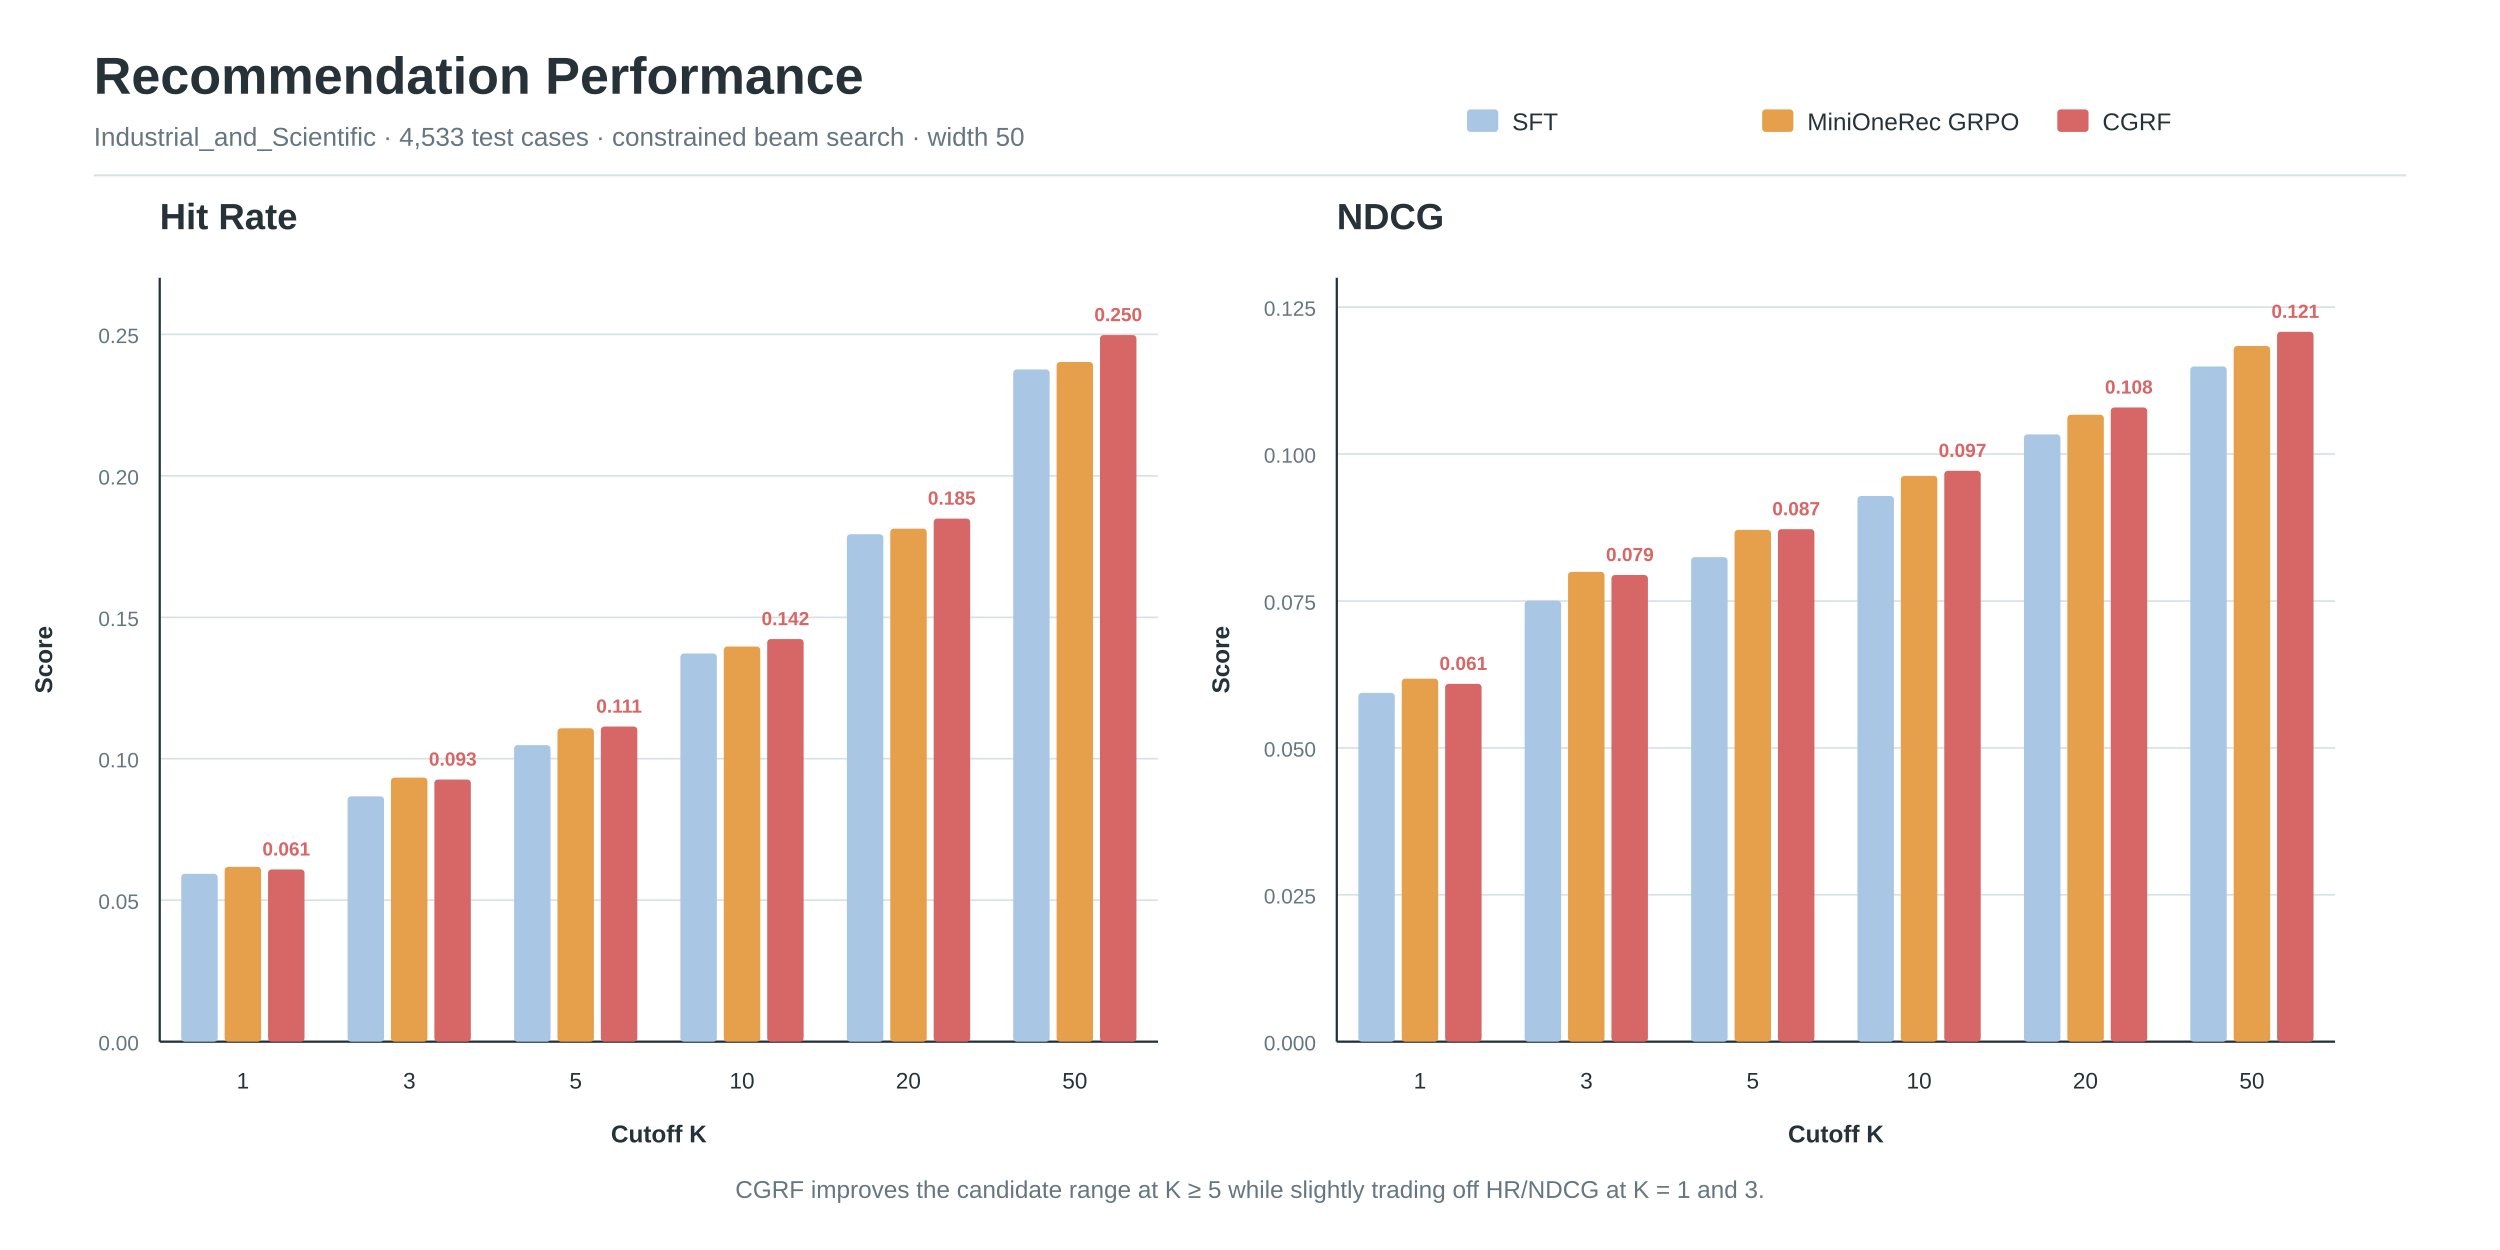
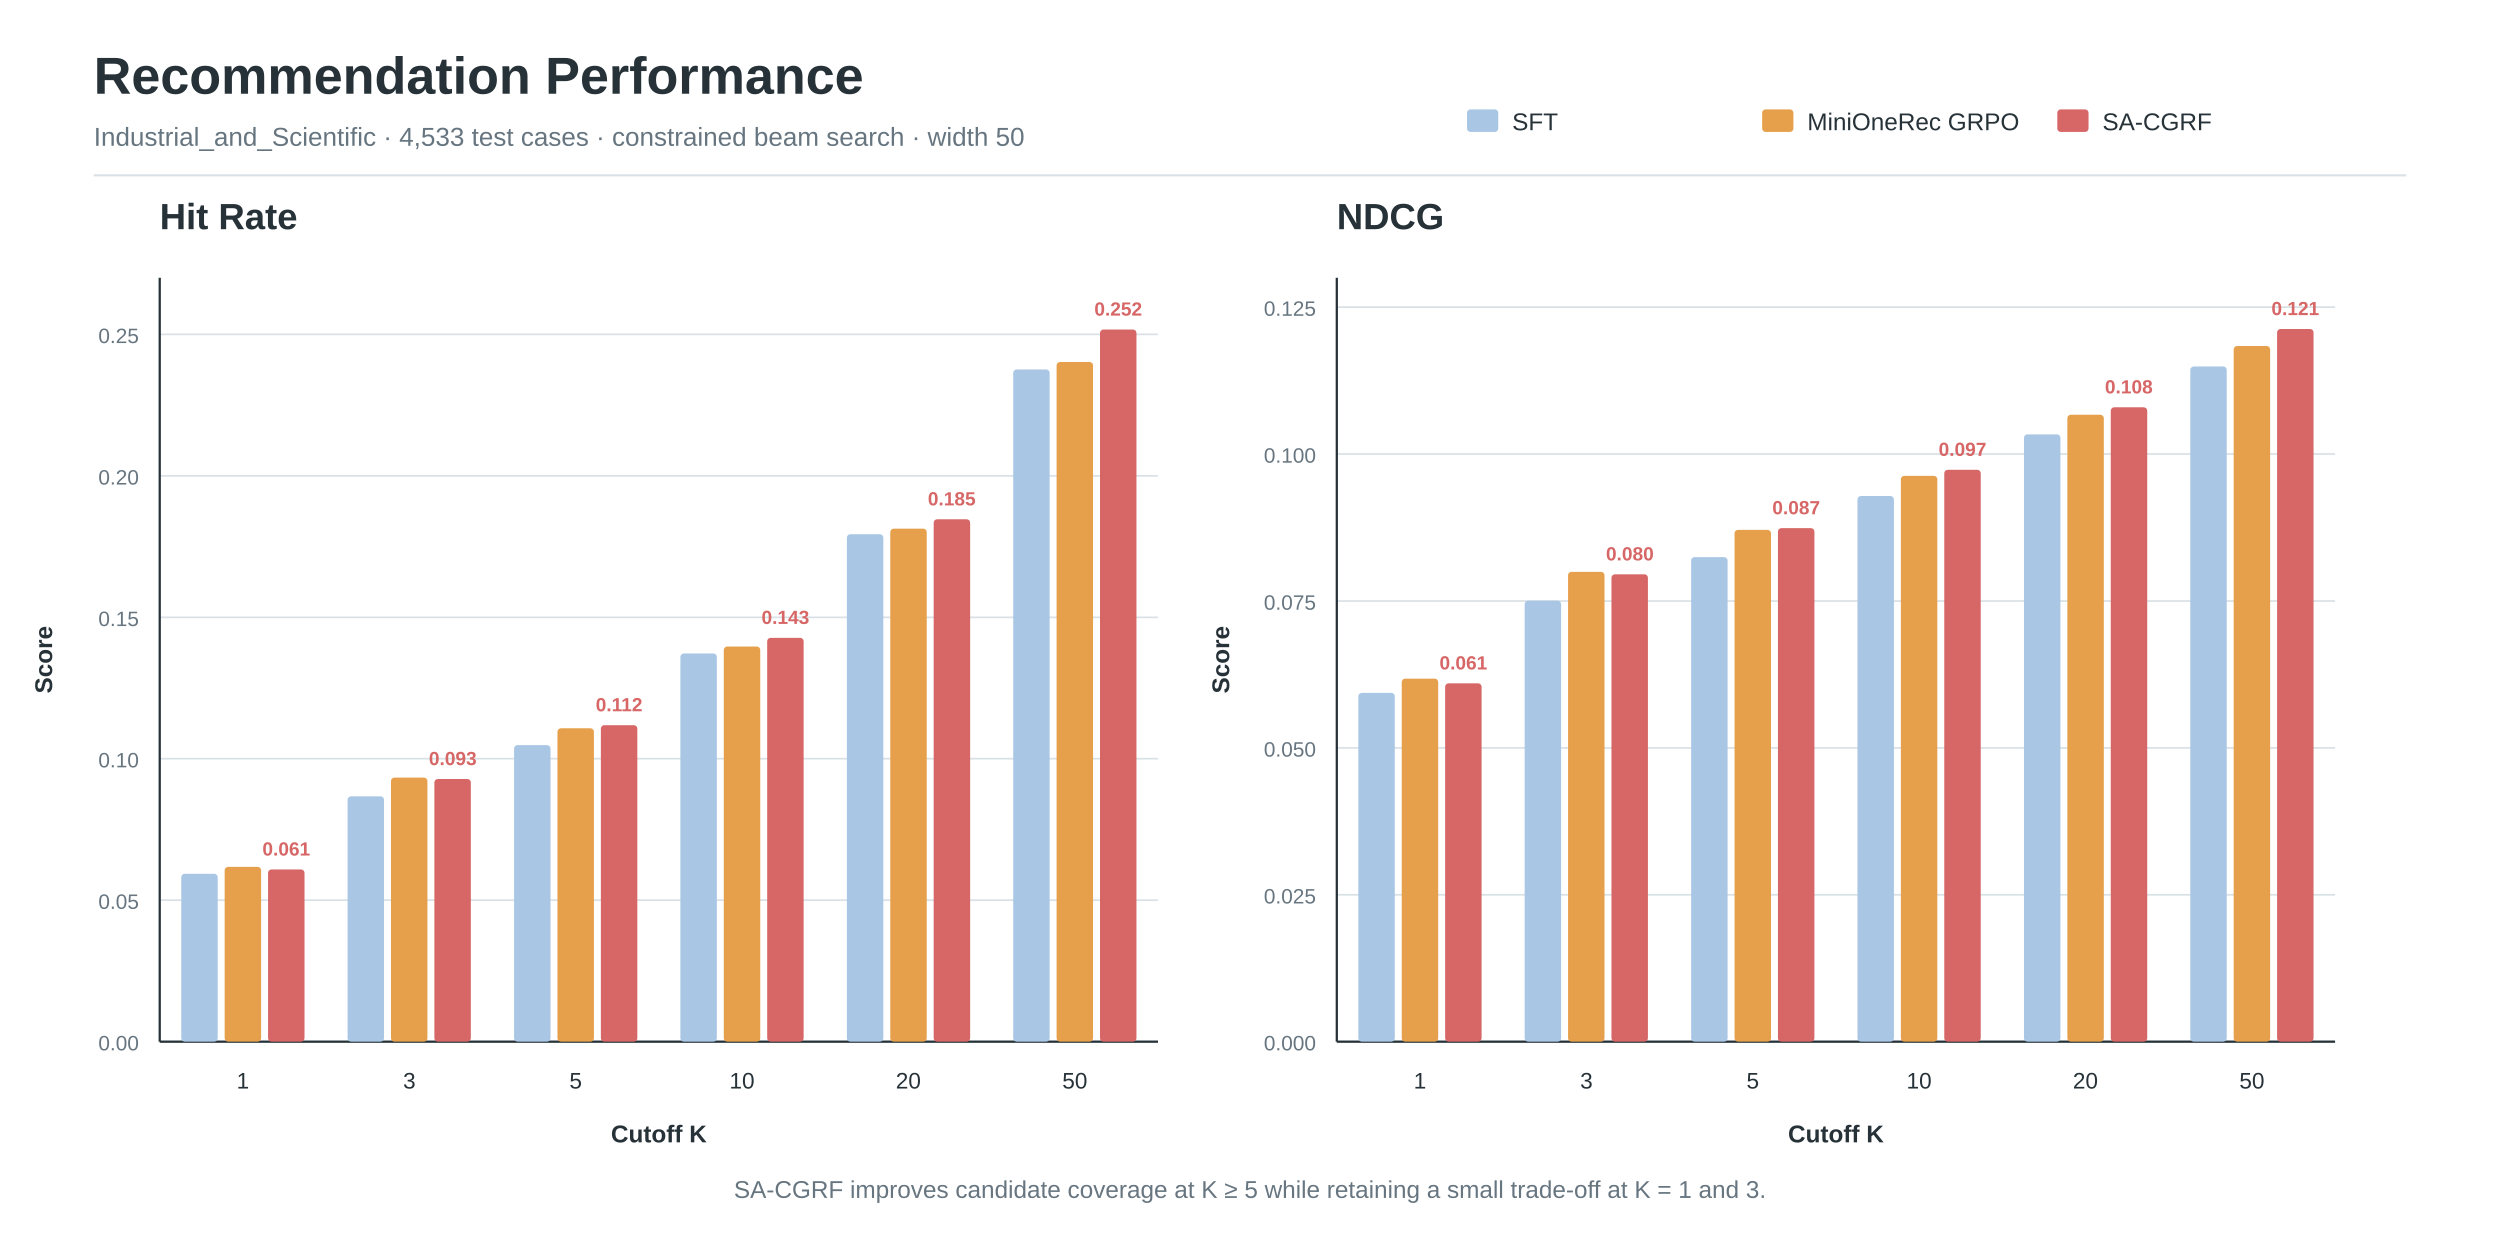
<svg xmlns="http://www.w3.org/2000/svg" width="1440" height="720" viewBox="0 0 1440 720" role="img">
  <defs>
    <marker id="arrow" markerWidth="10" markerHeight="10" refX="8" refY="3" orient="auto" markerUnits="strokeWidth">
      <path d="M0,0 L0,6 L9,3 z" fill="#66757F" />
    </marker>
    <filter id="soft-shadow" x="-10%" y="-10%" width="120%" height="130%">
      <feDropShadow dx="0" dy="2" stdDeviation="2" flood-opacity="0.12" />
    </filter>
  </defs>
  <rect width="100%" height="100%" fill="#FFFFFF" />
  <text x="54.0" y="54.0" font-family="Arial, Helvetica, sans-serif" font-size="30" font-weight="700" fill="#263238" text-anchor="start">Recommendation Performance</text>
  <text x="54.0" y="84.0" font-family="Arial, Helvetica, sans-serif" font-size="15" font-weight="400" fill="#66757F" text-anchor="start">Industrial_and_Scientific · 4,533 test cases · constrained beam search · width 50</text>
  <line x1="54.0" y1="101.0" x2="1386.0" y2="101.0" stroke="#D9E1E6" stroke-width="1.2" />
  <rect x="845.0" y="63.0" width="18.0" height="13.0" rx="2.0" fill="#A9C7E5" stroke="none" stroke-width="1.0" />
  <text x="871.0" y="75.0" font-family="Arial, Helvetica, sans-serif" font-size="14" font-weight="400" fill="#263238" text-anchor="start">SFT</text>
  <rect x="1015.0" y="63.0" width="18.0" height="13.0" rx="2.0" fill="#E6A04B" stroke="none" stroke-width="1.0" />
  <text x="1041.0" y="75.0" font-family="Arial, Helvetica, sans-serif" font-size="14" font-weight="400" fill="#263238" text-anchor="start">MiniOneRec GRPO</text>
  <rect x="1185.0" y="63.0" width="18.0" height="13.0" rx="2.0" fill="#D76666" stroke="none" stroke-width="1.0" />
-   <text x="1211.0" y="75.0" font-family="Arial, Helvetica, sans-serif" font-size="14" font-weight="400" fill="#263238" text-anchor="start">CGRF</text>
+   <text x="1211.0" y="75.0" font-family="Arial, Helvetica, sans-serif" font-size="14" font-weight="400" fill="#263238" text-anchor="start">SA-CGRF</text>
  <text x="92.0" y="132.0" font-family="Arial, Helvetica, sans-serif" font-size="21" font-weight="700" fill="#263238" text-anchor="start">Hit Rate</text>
  <line x1="92.0" y1="600.0" x2="667.0" y2="600.0" stroke="#D9E1E6" stroke-width="1.0" />
  <text x="80.0" y="605.0" font-family="Arial, Helvetica, sans-serif" font-size="12" font-weight="400" fill="#66757F" text-anchor="end">0.00</text>
  <line x1="92.0" y1="518.5" x2="667.0" y2="518.5" stroke="#D9E1E6" stroke-width="1.0" />
  <text x="80.0" y="523.5" font-family="Arial, Helvetica, sans-serif" font-size="12" font-weight="400" fill="#66757F" text-anchor="end">0.05</text>
  <line x1="92.0" y1="437.0" x2="667.0" y2="437.0" stroke="#D9E1E6" stroke-width="1.0" />
  <text x="80.0" y="442.0" font-family="Arial, Helvetica, sans-serif" font-size="12" font-weight="400" fill="#66757F" text-anchor="end">0.10</text>
  <line x1="92.0" y1="355.6" x2="667.0" y2="355.6" stroke="#D9E1E6" stroke-width="1.0" />
  <text x="80.0" y="360.6" font-family="Arial, Helvetica, sans-serif" font-size="12" font-weight="400" fill="#66757F" text-anchor="end">0.15</text>
  <line x1="92.0" y1="274.1" x2="667.0" y2="274.1" stroke="#D9E1E6" stroke-width="1.0" />
  <text x="80.0" y="279.1" font-family="Arial, Helvetica, sans-serif" font-size="12" font-weight="400" fill="#66757F" text-anchor="end">0.20</text>
  <line x1="92.0" y1="192.6" x2="667.0" y2="192.6" stroke="#D9E1E6" stroke-width="1.0" />
  <text x="80.0" y="197.6" font-family="Arial, Helvetica, sans-serif" font-size="12" font-weight="400" fill="#66757F" text-anchor="end">0.25</text>
  <line x1="92.0" y1="160.0" x2="92.0" y2="600.0" stroke="#263238" stroke-width="1.3" />
  <line x1="92.0" y1="600.0" x2="667.0" y2="600.0" stroke="#263238" stroke-width="1.3" />
  <rect x="104.4" y="503.3" width="21.0" height="96.7" rx="2.0" fill="#A9C7E5" stroke="none" stroke-width="1.0" />
  <rect x="129.4" y="499.3" width="21.0" height="100.7" rx="2.0" fill="#E6A04B" stroke="none" stroke-width="1.0" />
  <rect x="154.4" y="500.8" width="21.0" height="99.2" rx="2.0" fill="#D76666" stroke="none" stroke-width="1.0" />
  <text x="164.9" y="492.8" font-family="Arial, Helvetica, sans-serif" font-size="11" font-weight="700" fill="#D76666" text-anchor="middle">0.061</text>
  <text x="139.9" y="627.0" font-family="Arial, Helvetica, sans-serif" font-size="13" font-weight="400" fill="#263238" text-anchor="middle">1</text>
  <rect x="200.2" y="458.7" width="21.0" height="141.3" rx="2.0" fill="#A9C7E5" stroke="none" stroke-width="1.0" />
  <rect x="225.2" y="447.9" width="21.0" height="152.1" rx="2.0" fill="#E6A04B" stroke="none" stroke-width="1.0" />
-   <rect x="250.2" y="449.0" width="21.0" height="151.0" rx="2.0" fill="#D76666" stroke="none" stroke-width="1.0" />
-   <text x="260.8" y="441.0" font-family="Arial, Helvetica, sans-serif" font-size="11" font-weight="700" fill="#D76666" text-anchor="middle">0.093</text>
+   <rect x="250.2" y="448.7" width="21.0" height="151.3" rx="2.0" fill="#D76666" stroke="none" stroke-width="1.0" />
+   <text x="260.8" y="440.7" font-family="Arial, Helvetica, sans-serif" font-size="11" font-weight="700" fill="#D76666" text-anchor="middle">0.093</text>
  <text x="235.8" y="627.0" font-family="Arial, Helvetica, sans-serif" font-size="13" font-weight="400" fill="#263238" text-anchor="middle">3</text>
  <rect x="296.1" y="429.2" width="21.0" height="170.8" rx="2.0" fill="#A9C7E5" stroke="none" stroke-width="1.0" />
  <rect x="321.1" y="419.5" width="21.0" height="180.5" rx="2.0" fill="#E6A04B" stroke="none" stroke-width="1.0" />
-   <rect x="346.1" y="418.5" width="21.0" height="181.5" rx="2.0" fill="#D76666" stroke="none" stroke-width="1.0" />
-   <text x="356.6" y="410.5" font-family="Arial, Helvetica, sans-serif" font-size="11" font-weight="700" fill="#D76666" text-anchor="middle">0.111</text>
+   <rect x="346.1" y="417.7" width="21.0" height="182.3" rx="2.0" fill="#D76666" stroke="none" stroke-width="1.0" />
+   <text x="356.6" y="409.7" font-family="Arial, Helvetica, sans-serif" font-size="11" font-weight="700" fill="#D76666" text-anchor="middle">0.112</text>
  <text x="331.6" y="627.0" font-family="Arial, Helvetica, sans-serif" font-size="13" font-weight="400" fill="#263238" text-anchor="middle">5</text>
  <rect x="391.9" y="376.4" width="21.0" height="223.6" rx="2.0" fill="#A9C7E5" stroke="none" stroke-width="1.0" />
  <rect x="416.9" y="372.4" width="21.0" height="227.6" rx="2.0" fill="#E6A04B" stroke="none" stroke-width="1.0" />
-   <rect x="441.9" y="368.1" width="21.0" height="231.9" rx="2.0" fill="#D76666" stroke="none" stroke-width="1.0" />
-   <text x="452.4" y="360.1" font-family="Arial, Helvetica, sans-serif" font-size="11" font-weight="700" fill="#D76666" text-anchor="middle">0.142</text>
+   <rect x="441.9" y="367.4" width="21.0" height="232.6" rx="2.0" fill="#D76666" stroke="none" stroke-width="1.0" />
+   <text x="452.4" y="359.4" font-family="Arial, Helvetica, sans-serif" font-size="11" font-weight="700" fill="#D76666" text-anchor="middle">0.143</text>
  <text x="427.4" y="627.0" font-family="Arial, Helvetica, sans-serif" font-size="13" font-weight="400" fill="#263238" text-anchor="middle">10</text>
  <rect x="487.8" y="307.7" width="21.0" height="292.3" rx="2.0" fill="#A9C7E5" stroke="none" stroke-width="1.0" />
  <rect x="512.8" y="304.5" width="21.0" height="295.5" rx="2.0" fill="#E6A04B" stroke="none" stroke-width="1.0" />
-   <rect x="537.8" y="298.7" width="21.0" height="301.3" rx="2.0" fill="#D76666" stroke="none" stroke-width="1.0" />
-   <text x="548.2" y="290.7" font-family="Arial, Helvetica, sans-serif" font-size="11" font-weight="700" fill="#D76666" text-anchor="middle">0.185</text>
+   <rect x="537.8" y="299.1" width="21.0" height="300.9" rx="2.0" fill="#D76666" stroke="none" stroke-width="1.0" />
+   <text x="548.2" y="291.1" font-family="Arial, Helvetica, sans-serif" font-size="11" font-weight="700" fill="#D76666" text-anchor="middle">0.185</text>
  <text x="523.2" y="627.0" font-family="Arial, Helvetica, sans-serif" font-size="13" font-weight="400" fill="#263238" text-anchor="middle">20</text>
  <rect x="583.6" y="212.8" width="21.0" height="387.2" rx="2.0" fill="#A9C7E5" stroke="none" stroke-width="1.0" />
  <rect x="608.6" y="208.5" width="21.0" height="391.5" rx="2.0" fill="#E6A04B" stroke="none" stroke-width="1.0" />
-   <rect x="633.6" y="193.0" width="21.0" height="407.0" rx="2.0" fill="#D76666" stroke="none" stroke-width="1.0" />
-   <text x="644.1" y="185.0" font-family="Arial, Helvetica, sans-serif" font-size="11" font-weight="700" fill="#D76666" text-anchor="middle">0.250</text>
+   <rect x="633.6" y="189.8" width="21.0" height="410.2" rx="2.0" fill="#D76666" stroke="none" stroke-width="1.0" />
+   <text x="644.1" y="181.8" font-family="Arial, Helvetica, sans-serif" font-size="11" font-weight="700" fill="#D76666" text-anchor="middle">0.252</text>
  <text x="619.1" y="627.0" font-family="Arial, Helvetica, sans-serif" font-size="13" font-weight="400" fill="#263238" text-anchor="middle">50</text>
  <text x="379.5" y="658.0" font-family="Arial, Helvetica, sans-serif" font-size="14" font-weight="700" fill="#263238" text-anchor="middle">Cutoff K</text>
  <text x="30.0" y="380.0" font-family="Arial, Helvetica, sans-serif" font-size="14" font-weight="700" fill="#263238" text-anchor="middle" transform="rotate(-90.0 30.0 380.0)">Score</text>
  <text x="770.0" y="132.0" font-family="Arial, Helvetica, sans-serif" font-size="21" font-weight="700" fill="#263238" text-anchor="start">NDCG</text>
  <line x1="770.0" y1="600.0" x2="1345.0" y2="600.0" stroke="#D9E1E6" stroke-width="1.0" />
  <text x="758.0" y="605.0" font-family="Arial, Helvetica, sans-serif" font-size="12" font-weight="400" fill="#66757F" text-anchor="end">0.000</text>
  <line x1="770.0" y1="515.4" x2="1345.0" y2="515.4" stroke="#D9E1E6" stroke-width="1.0" />
  <text x="758.0" y="520.4" font-family="Arial, Helvetica, sans-serif" font-size="12" font-weight="400" fill="#66757F" text-anchor="end">0.025</text>
  <line x1="770.0" y1="430.8" x2="1345.0" y2="430.8" stroke="#D9E1E6" stroke-width="1.0" />
  <text x="758.0" y="435.8" font-family="Arial, Helvetica, sans-serif" font-size="12" font-weight="400" fill="#66757F" text-anchor="end">0.050</text>
  <line x1="770.0" y1="346.2" x2="1345.0" y2="346.2" stroke="#D9E1E6" stroke-width="1.0" />
  <text x="758.0" y="351.2" font-family="Arial, Helvetica, sans-serif" font-size="12" font-weight="400" fill="#66757F" text-anchor="end">0.075</text>
  <line x1="770.0" y1="261.5" x2="1345.0" y2="261.5" stroke="#D9E1E6" stroke-width="1.0" />
  <text x="758.0" y="266.5" font-family="Arial, Helvetica, sans-serif" font-size="12" font-weight="400" fill="#66757F" text-anchor="end">0.100</text>
  <line x1="770.0" y1="176.9" x2="1345.0" y2="176.9" stroke="#D9E1E6" stroke-width="1.0" />
  <text x="758.0" y="181.9" font-family="Arial, Helvetica, sans-serif" font-size="12" font-weight="400" fill="#66757F" text-anchor="end">0.125</text>
  <line x1="770.0" y1="160.0" x2="770.0" y2="600.0" stroke="#263238" stroke-width="1.3" />
  <line x1="770.0" y1="600.0" x2="1345.0" y2="600.0" stroke="#263238" stroke-width="1.3" />
  <rect x="782.4" y="399.1" width="21.0" height="200.9" rx="2.0" fill="#A9C7E5" stroke="none" stroke-width="1.0" />
  <rect x="807.4" y="390.9" width="21.0" height="209.1" rx="2.0" fill="#E6A04B" stroke="none" stroke-width="1.0" />
-   <rect x="832.4" y="393.9" width="21.0" height="206.1" rx="2.0" fill="#D76666" stroke="none" stroke-width="1.0" />
-   <text x="842.9" y="385.9" font-family="Arial, Helvetica, sans-serif" font-size="11" font-weight="700" fill="#D76666" text-anchor="middle">0.061</text>
+   <rect x="832.4" y="393.6" width="21.0" height="206.4" rx="2.0" fill="#D76666" stroke="none" stroke-width="1.0" />
+   <text x="842.9" y="385.6" font-family="Arial, Helvetica, sans-serif" font-size="11" font-weight="700" fill="#D76666" text-anchor="middle">0.061</text>
  <text x="817.9" y="627.0" font-family="Arial, Helvetica, sans-serif" font-size="13" font-weight="400" fill="#263238" text-anchor="middle">1</text>
  <rect x="878.2" y="346.0" width="21.0" height="254.0" rx="2.0" fill="#A9C7E5" stroke="none" stroke-width="1.0" />
  <rect x="903.2" y="329.4" width="21.0" height="270.6" rx="2.0" fill="#E6A04B" stroke="none" stroke-width="1.0" />
-   <rect x="928.2" y="331.2" width="21.0" height="268.8" rx="2.0" fill="#D76666" stroke="none" stroke-width="1.0" />
-   <text x="938.8" y="323.2" font-family="Arial, Helvetica, sans-serif" font-size="11" font-weight="700" fill="#D76666" text-anchor="middle">0.079</text>
+   <rect x="928.2" y="330.8" width="21.0" height="269.2" rx="2.0" fill="#D76666" stroke="none" stroke-width="1.0" />
+   <text x="938.8" y="322.8" font-family="Arial, Helvetica, sans-serif" font-size="11" font-weight="700" fill="#D76666" text-anchor="middle">0.080</text>
  <text x="913.8" y="627.0" font-family="Arial, Helvetica, sans-serif" font-size="13" font-weight="400" fill="#263238" text-anchor="middle">3</text>
  <rect x="974.1" y="320.9" width="21.0" height="279.1" rx="2.0" fill="#A9C7E5" stroke="none" stroke-width="1.0" />
  <rect x="999.1" y="305.2" width="21.0" height="294.8" rx="2.0" fill="#E6A04B" stroke="none" stroke-width="1.0" />
-   <rect x="1024.1" y="304.8" width="21.0" height="295.2" rx="2.0" fill="#D76666" stroke="none" stroke-width="1.0" />
-   <text x="1034.6" y="296.8" font-family="Arial, Helvetica, sans-serif" font-size="11" font-weight="700" fill="#D76666" text-anchor="middle">0.087</text>
+   <rect x="1024.1" y="304.2" width="21.0" height="295.8" rx="2.0" fill="#D76666" stroke="none" stroke-width="1.0" />
+   <text x="1034.6" y="296.2" font-family="Arial, Helvetica, sans-serif" font-size="11" font-weight="700" fill="#D76666" text-anchor="middle">0.087</text>
  <text x="1009.6" y="627.0" font-family="Arial, Helvetica, sans-serif" font-size="13" font-weight="400" fill="#263238" text-anchor="middle">5</text>
  <rect x="1069.9" y="285.7" width="21.0" height="314.3" rx="2.0" fill="#A9C7E5" stroke="none" stroke-width="1.0" />
  <rect x="1094.9" y="274.1" width="21.0" height="325.9" rx="2.0" fill="#E6A04B" stroke="none" stroke-width="1.0" />
-   <rect x="1119.9" y="271.2" width="21.0" height="328.8" rx="2.0" fill="#D76666" stroke="none" stroke-width="1.0" />
-   <text x="1130.4" y="263.2" font-family="Arial, Helvetica, sans-serif" font-size="11" font-weight="700" fill="#D76666" text-anchor="middle">0.097</text>
+   <rect x="1119.9" y="270.6" width="21.0" height="329.4" rx="2.0" fill="#D76666" stroke="none" stroke-width="1.0" />
+   <text x="1130.4" y="262.6" font-family="Arial, Helvetica, sans-serif" font-size="11" font-weight="700" fill="#D76666" text-anchor="middle">0.097</text>
  <text x="1105.4" y="627.0" font-family="Arial, Helvetica, sans-serif" font-size="13" font-weight="400" fill="#263238" text-anchor="middle">10</text>
  <rect x="1165.8" y="250.2" width="21.0" height="349.8" rx="2.0" fill="#A9C7E5" stroke="none" stroke-width="1.0" />
  <rect x="1190.8" y="238.9" width="21.0" height="361.1" rx="2.0" fill="#E6A04B" stroke="none" stroke-width="1.0" />
-   <rect x="1215.8" y="234.7" width="21.0" height="365.3" rx="2.0" fill="#D76666" stroke="none" stroke-width="1.0" />
-   <text x="1226.2" y="226.7" font-family="Arial, Helvetica, sans-serif" font-size="11" font-weight="700" fill="#D76666" text-anchor="middle">0.108</text>
+   <rect x="1215.8" y="234.6" width="21.0" height="365.4" rx="2.0" fill="#D76666" stroke="none" stroke-width="1.0" />
+   <text x="1226.2" y="226.6" font-family="Arial, Helvetica, sans-serif" font-size="11" font-weight="700" fill="#D76666" text-anchor="middle">0.108</text>
  <text x="1201.2" y="627.0" font-family="Arial, Helvetica, sans-serif" font-size="13" font-weight="400" fill="#263238" text-anchor="middle">20</text>
  <rect x="1261.6" y="211.1" width="21.0" height="388.9" rx="2.0" fill="#A9C7E5" stroke="none" stroke-width="1.0" />
  <rect x="1286.6" y="199.3" width="21.0" height="400.7" rx="2.0" fill="#E6A04B" stroke="none" stroke-width="1.0" />
-   <rect x="1311.6" y="191.1" width="21.0" height="408.9" rx="2.0" fill="#D76666" stroke="none" stroke-width="1.0" />
-   <text x="1322.1" y="183.1" font-family="Arial, Helvetica, sans-serif" font-size="11" font-weight="700" fill="#D76666" text-anchor="middle">0.121</text>
+   <rect x="1311.6" y="189.5" width="21.0" height="410.5" rx="2.0" fill="#D76666" stroke="none" stroke-width="1.0" />
+   <text x="1322.1" y="181.5" font-family="Arial, Helvetica, sans-serif" font-size="11" font-weight="700" fill="#D76666" text-anchor="middle">0.121</text>
  <text x="1297.1" y="627.0" font-family="Arial, Helvetica, sans-serif" font-size="13" font-weight="400" fill="#263238" text-anchor="middle">50</text>
  <text x="1057.5" y="658.0" font-family="Arial, Helvetica, sans-serif" font-size="14" font-weight="700" fill="#263238" text-anchor="middle">Cutoff K</text>
  <text x="708.0" y="380.0" font-family="Arial, Helvetica, sans-serif" font-size="14" font-weight="700" fill="#263238" text-anchor="middle" transform="rotate(-90.0 708.0 380.0)">Score</text>
-   <text x="720.0" y="690.0" font-family="Arial, Helvetica, sans-serif" font-size="14" font-weight="400" fill="#66757F" text-anchor="middle">CGRF improves the candidate range at K ≥ 5 while slightly trading off HR/NDCG at K = 1 and 3.</text>
+   <text x="720.0" y="690.0" font-family="Arial, Helvetica, sans-serif" font-size="14" font-weight="400" fill="#66757F" text-anchor="middle">SA-CGRF improves candidate coverage at K ≥ 5 while retaining a small trade-off at K = 1 and 3.</text>
</svg>
